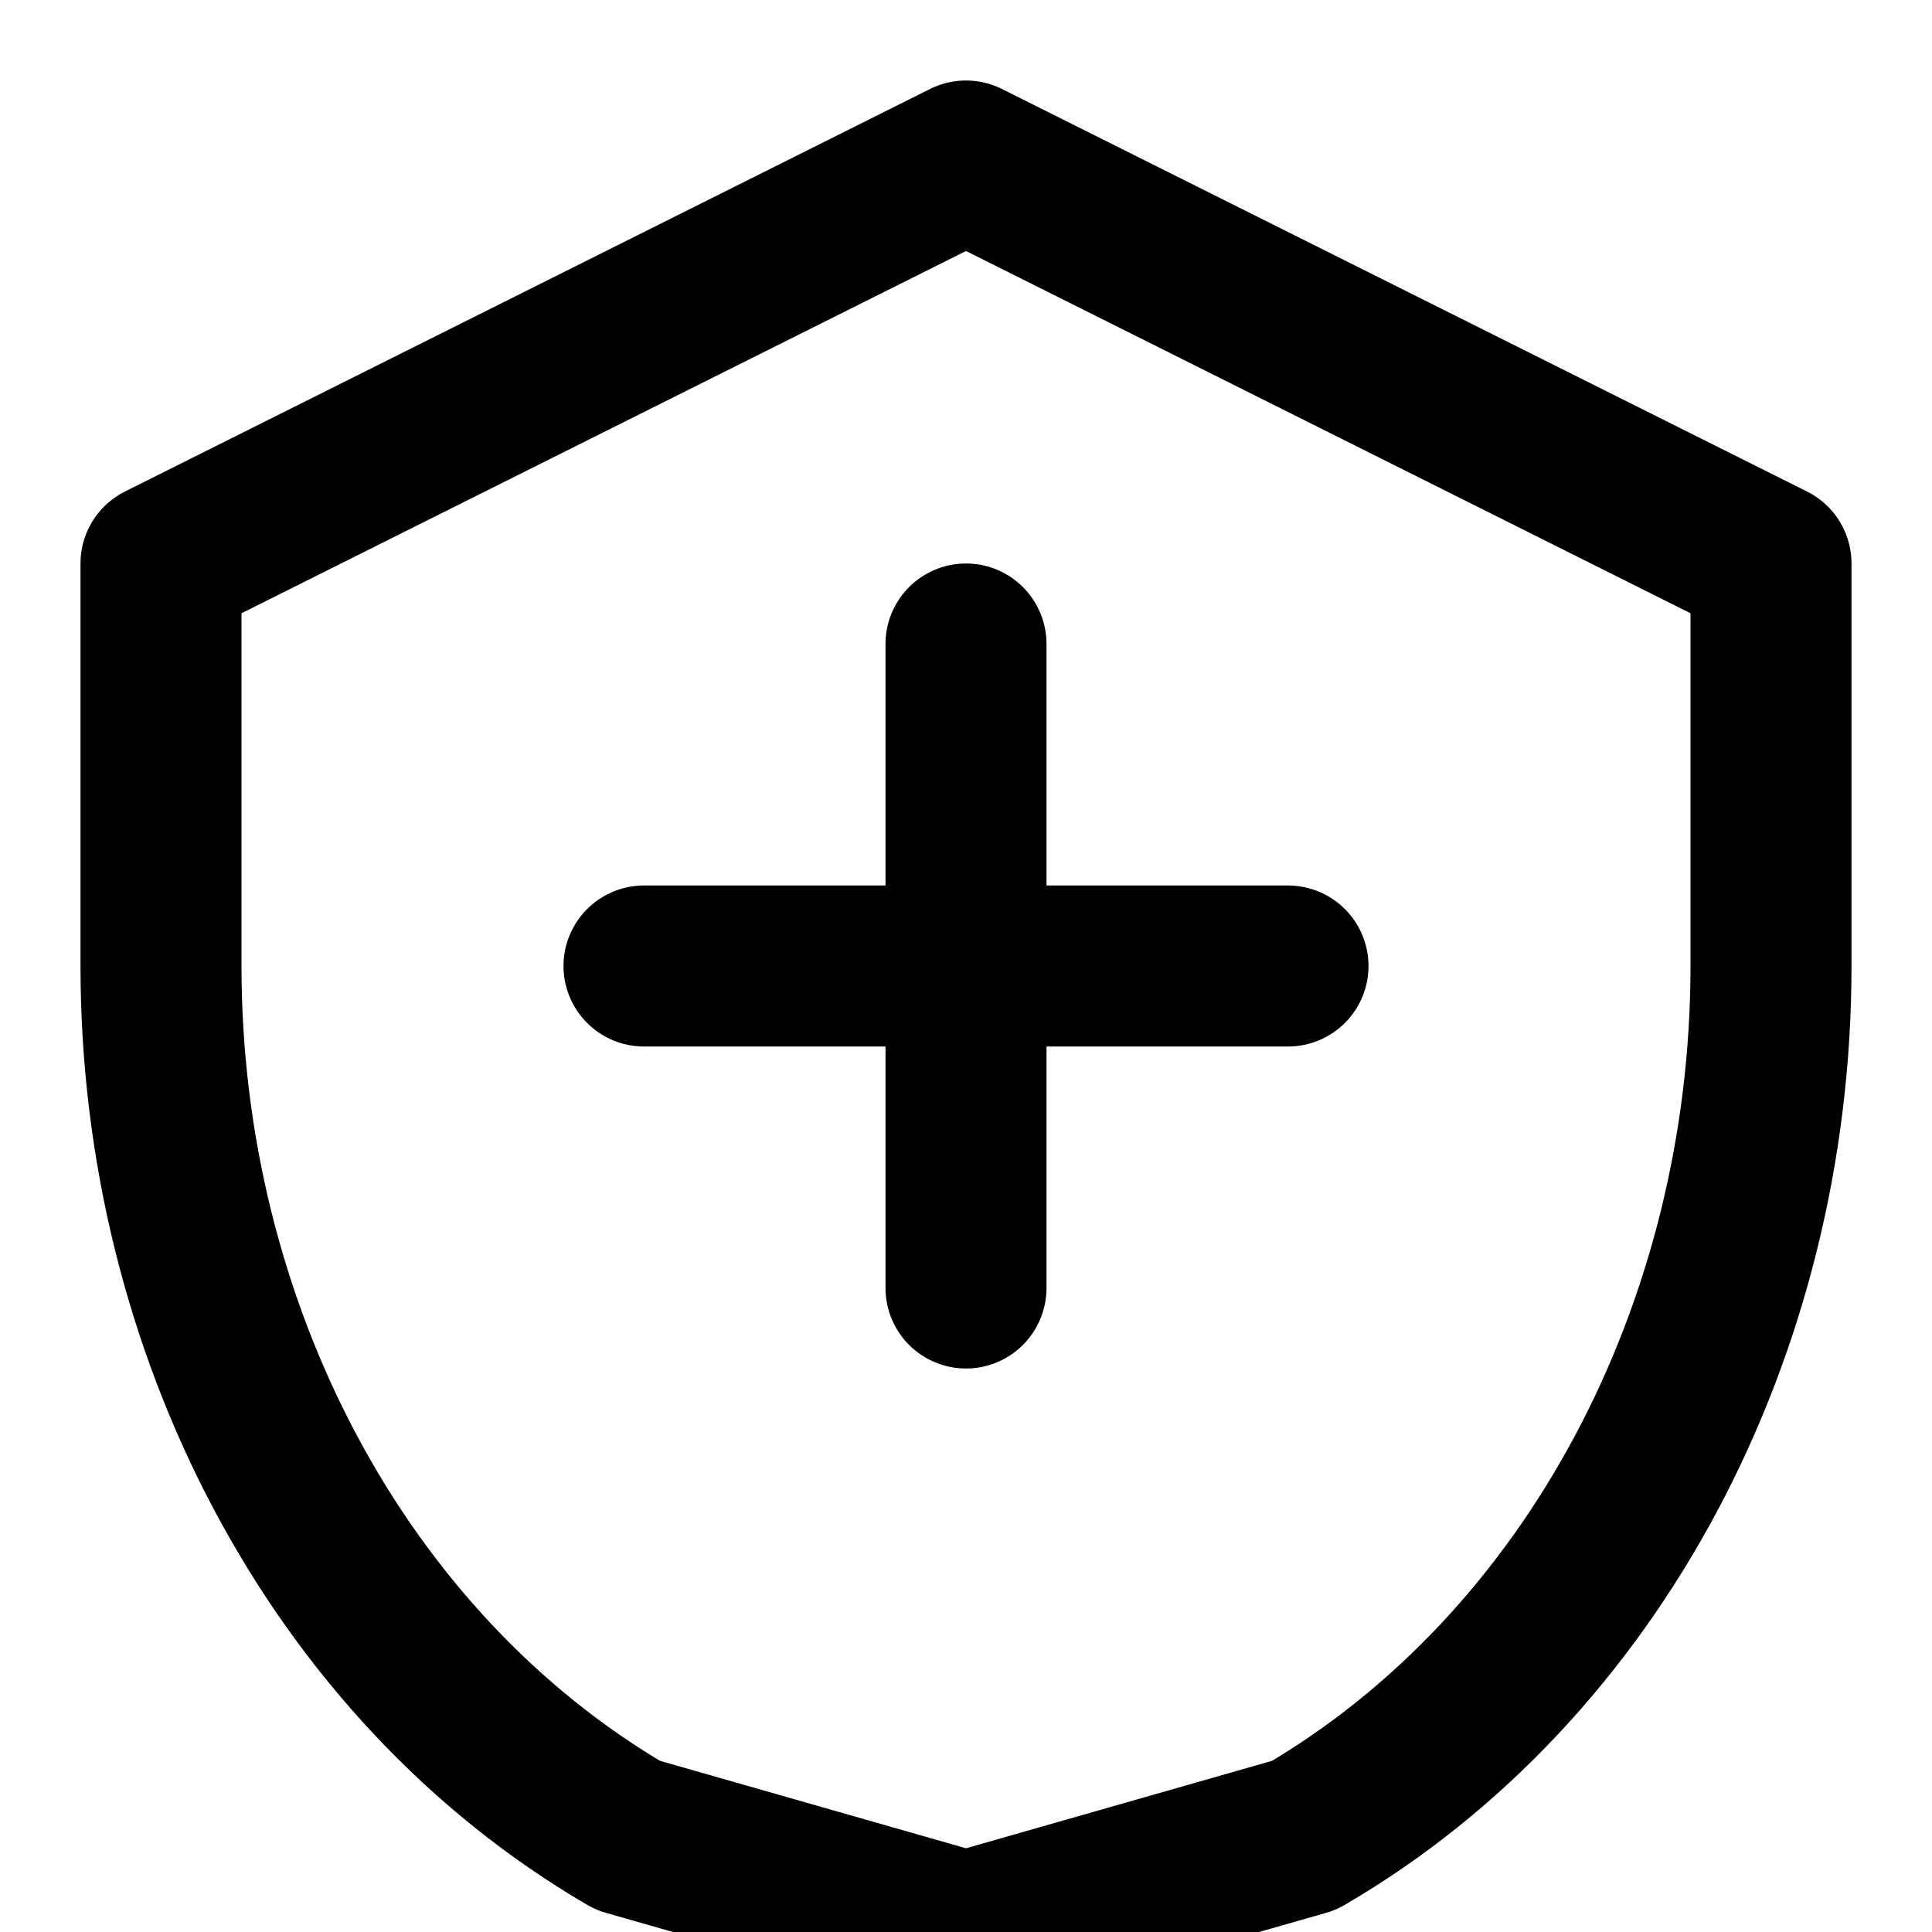
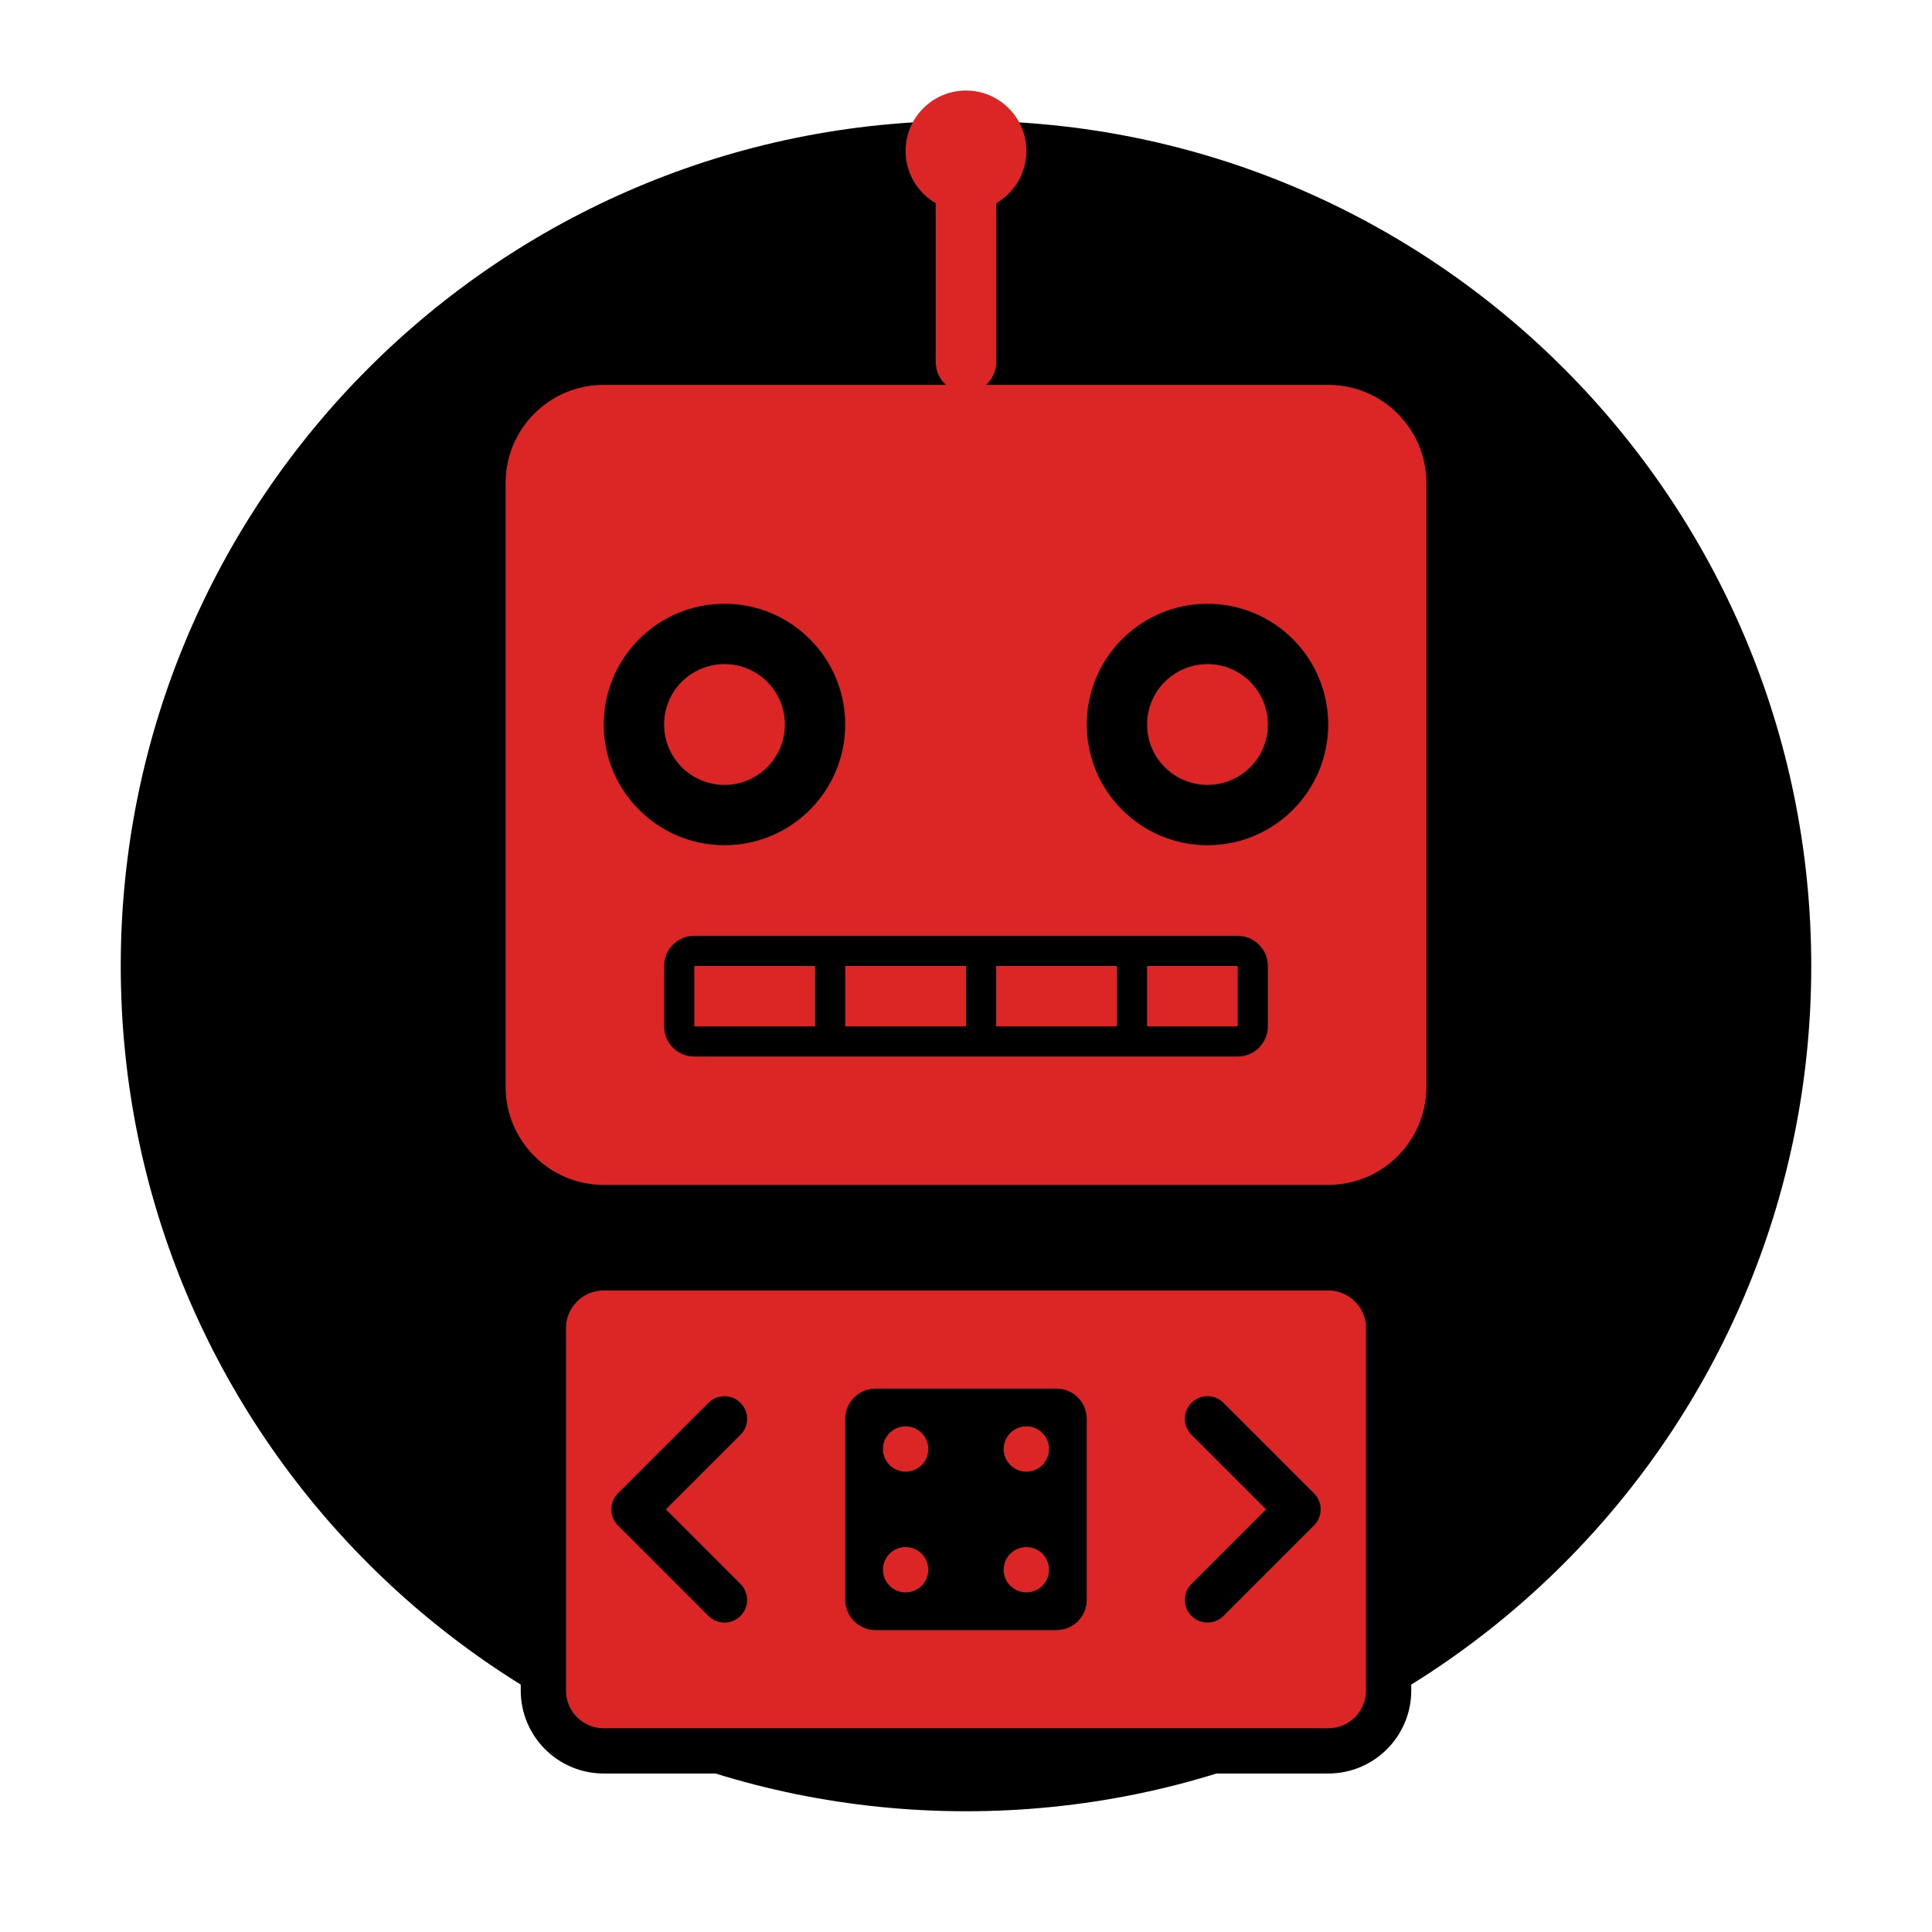
- <svg xmlns="http://www.w3.org/2000/svg" width="24" height="24" viewBox="0 0 24 24" fill="none">
-   <path d="M12 2L2 7V12C2 16.5 4.2 20.7 7.8 22.8L12 24L16.2 22.8C19.8 20.7 22 16.5 22 12V7L12 2Z" stroke="currentColor" stroke-width="2" stroke-linecap="round" stroke-linejoin="round" />
-   <path d="M12 8V16" stroke="currentColor" stroke-width="2" stroke-linecap="round" stroke-linejoin="round" />
-   <path d="M8 12H16" stroke="currentColor" stroke-width="2" stroke-linecap="round" stroke-linejoin="round" />
+ <svg xmlns="http://www.w3.org/2000/svg" width="128" height="128" viewBox="0 0 128 128" fill="none">
+   <circle cx="64" cy="64" r="56" fill="#000000" />
+   <rect x="32" y="24" width="64" height="56" rx="8" fill="#dc2626" stroke="#000000" stroke-width="3" />
+   <line x1="64" y1="24" x2="64" y2="12" stroke="#dc2626" stroke-width="4" stroke-linecap="round" />
+   <circle cx="64" cy="10" r="4" fill="#dc2626" />
+   <circle cx="48" cy="48" r="8" fill="#000000" />
+   <circle cx="80" cy="48" r="8" fill="#000000" />
+   <circle cx="48" cy="48" r="4" fill="#dc2626" />
+   <circle cx="80" cy="48" r="4" fill="#dc2626" />
+   <rect x="44" y="62" width="40" height="8" rx="2" fill="#000000" />
+   <rect x="46" y="64" width="8" height="4" fill="#dc2626" />
+   <rect x="56" y="64" width="8" height="4" fill="#dc2626" />
+   <rect x="66" y="64" width="8" height="4" fill="#dc2626" />
+   <rect x="76" y="64" width="6" height="4" fill="#dc2626" />
+   <rect x="36" y="84" width="56" height="32" rx="4" fill="#dc2626" stroke="#000000" stroke-width="3" />
+   <path d="M48 94L42 100L48 106" stroke="#000000" stroke-width="3" stroke-linecap="round" stroke-linejoin="round" />
+   <path d="M80 94L86 100L80 106" stroke="#000000" stroke-width="3" stroke-linecap="round" stroke-linejoin="round" />
+   <rect x="56" y="92" width="16" height="16" rx="2" fill="#000000" />
+   <circle cx="60" cy="96" r="1.5" fill="#dc2626" />
+   <circle cx="68" cy="96" r="1.5" fill="#dc2626" />
+   <circle cx="60" cy="104" r="1.5" fill="#dc2626" />
+   <circle cx="68" cy="104" r="1.5" fill="#dc2626" />
</svg>
